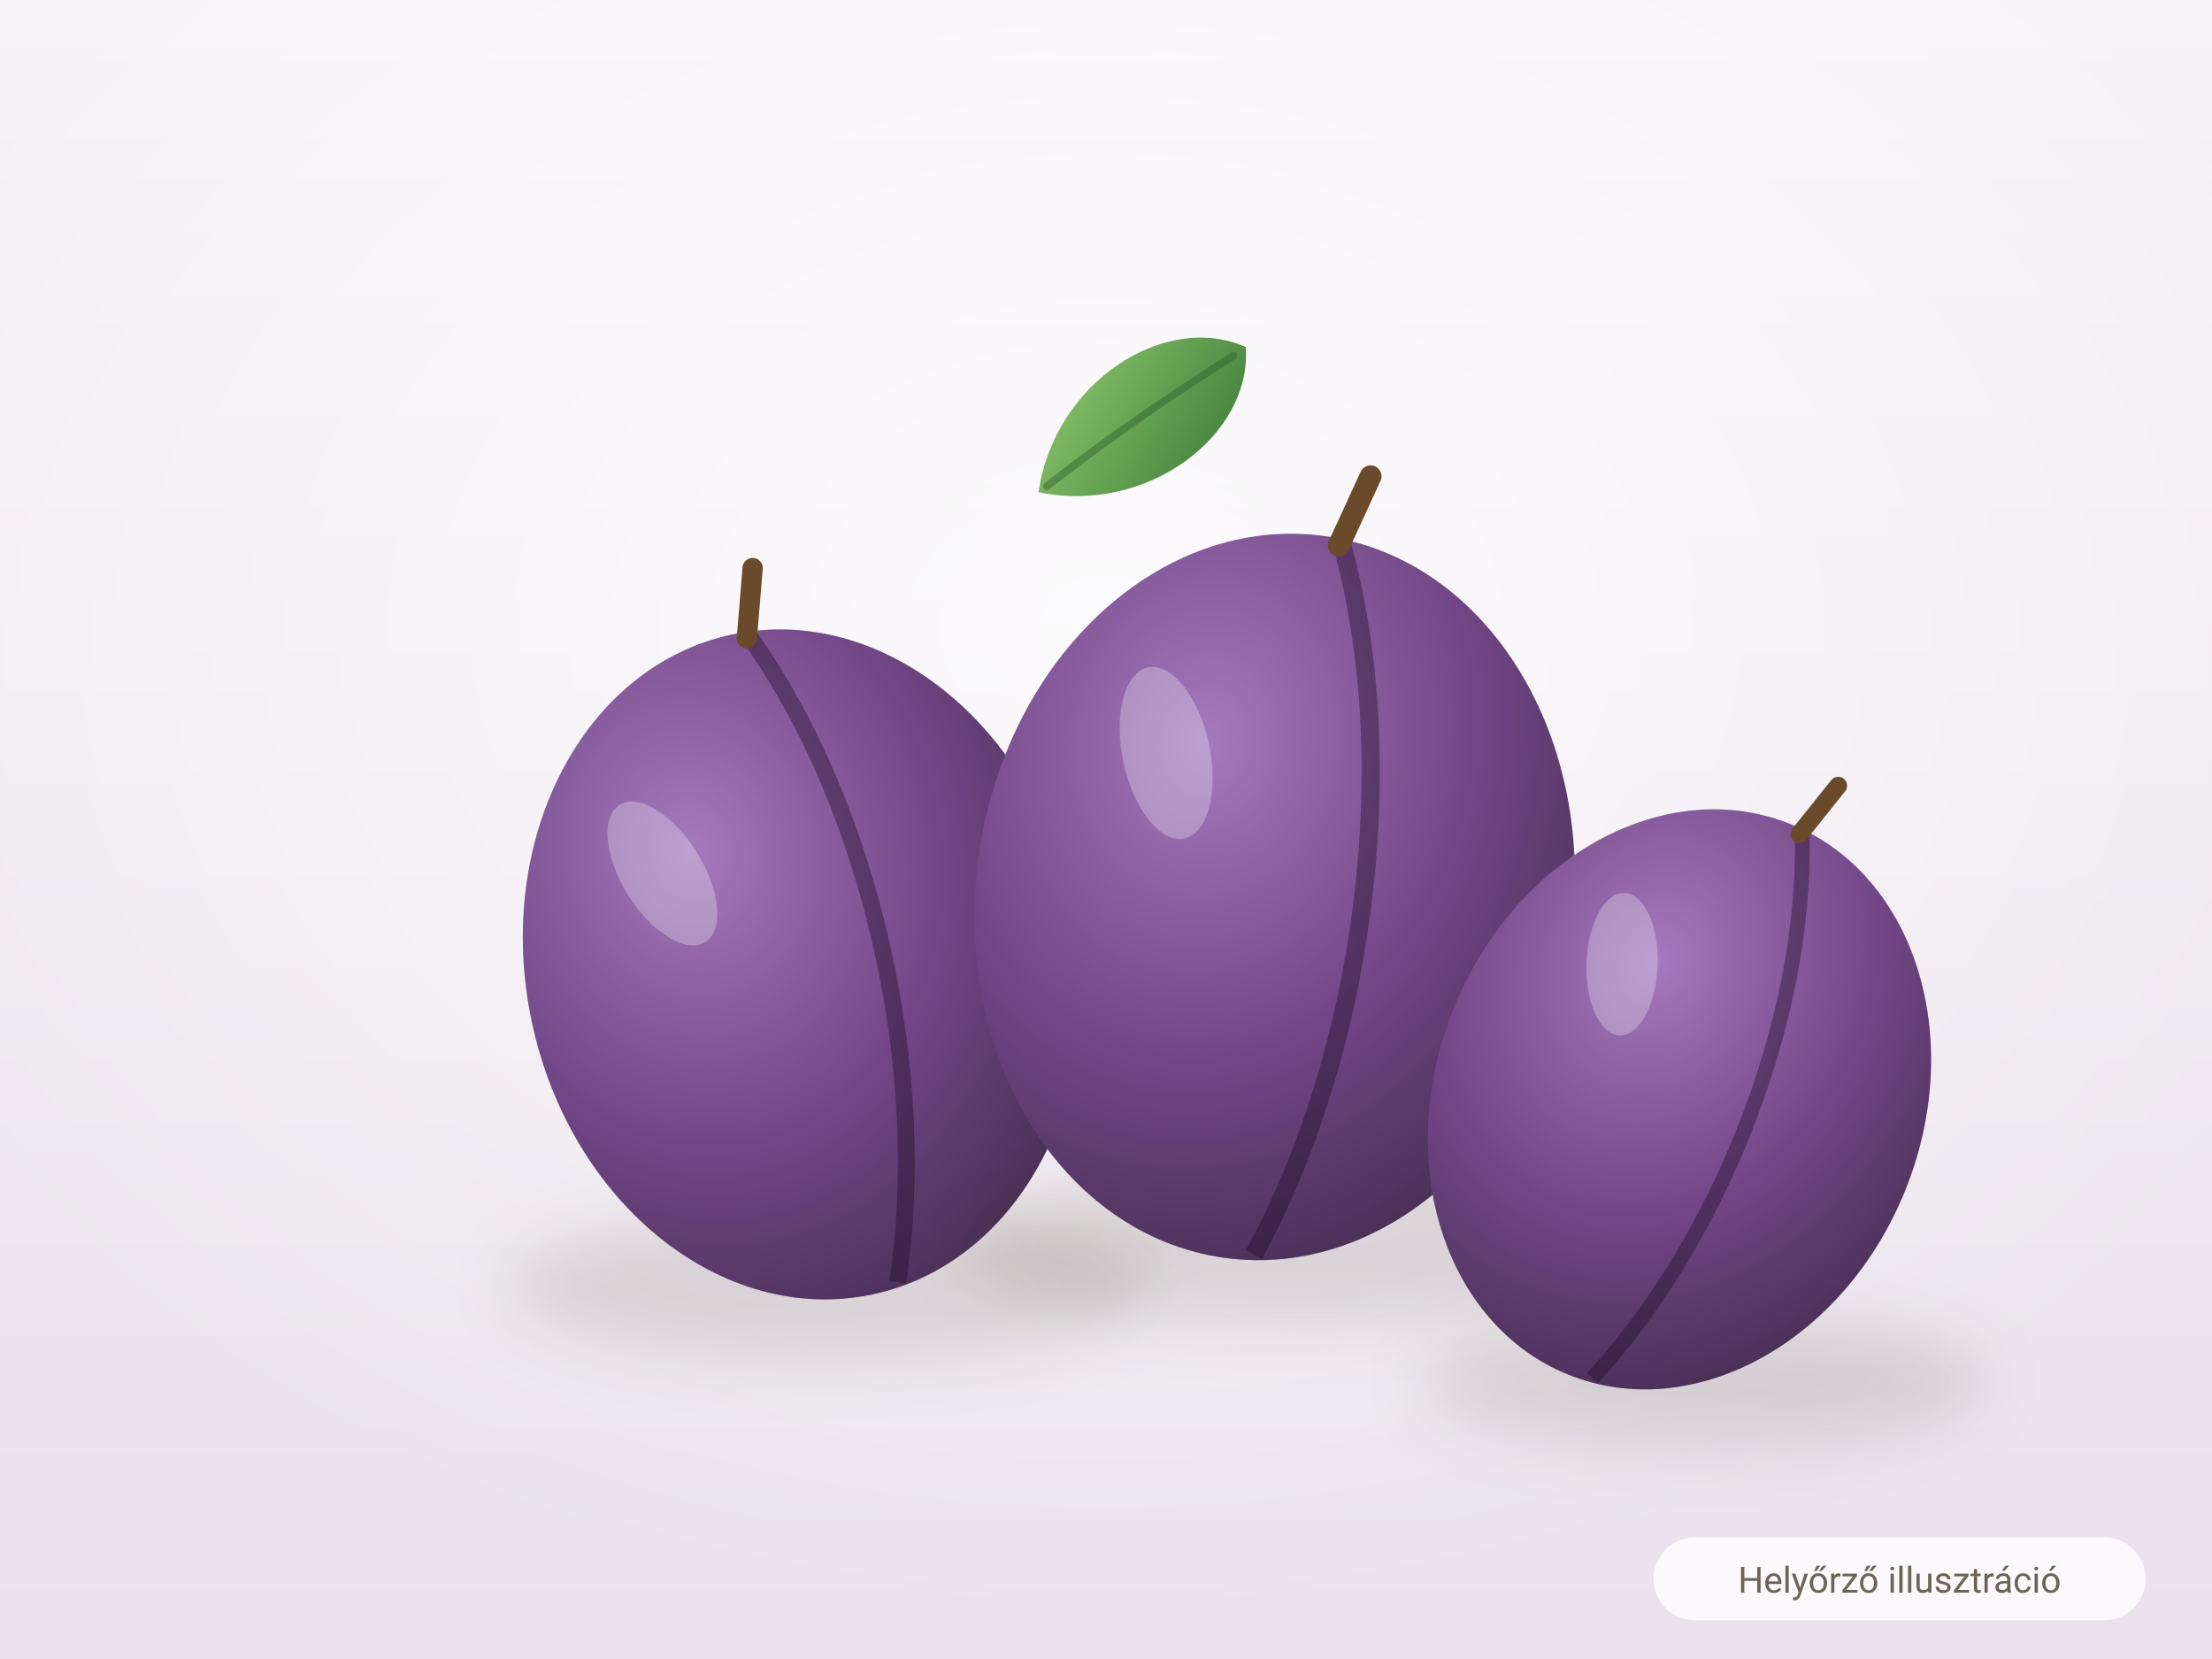
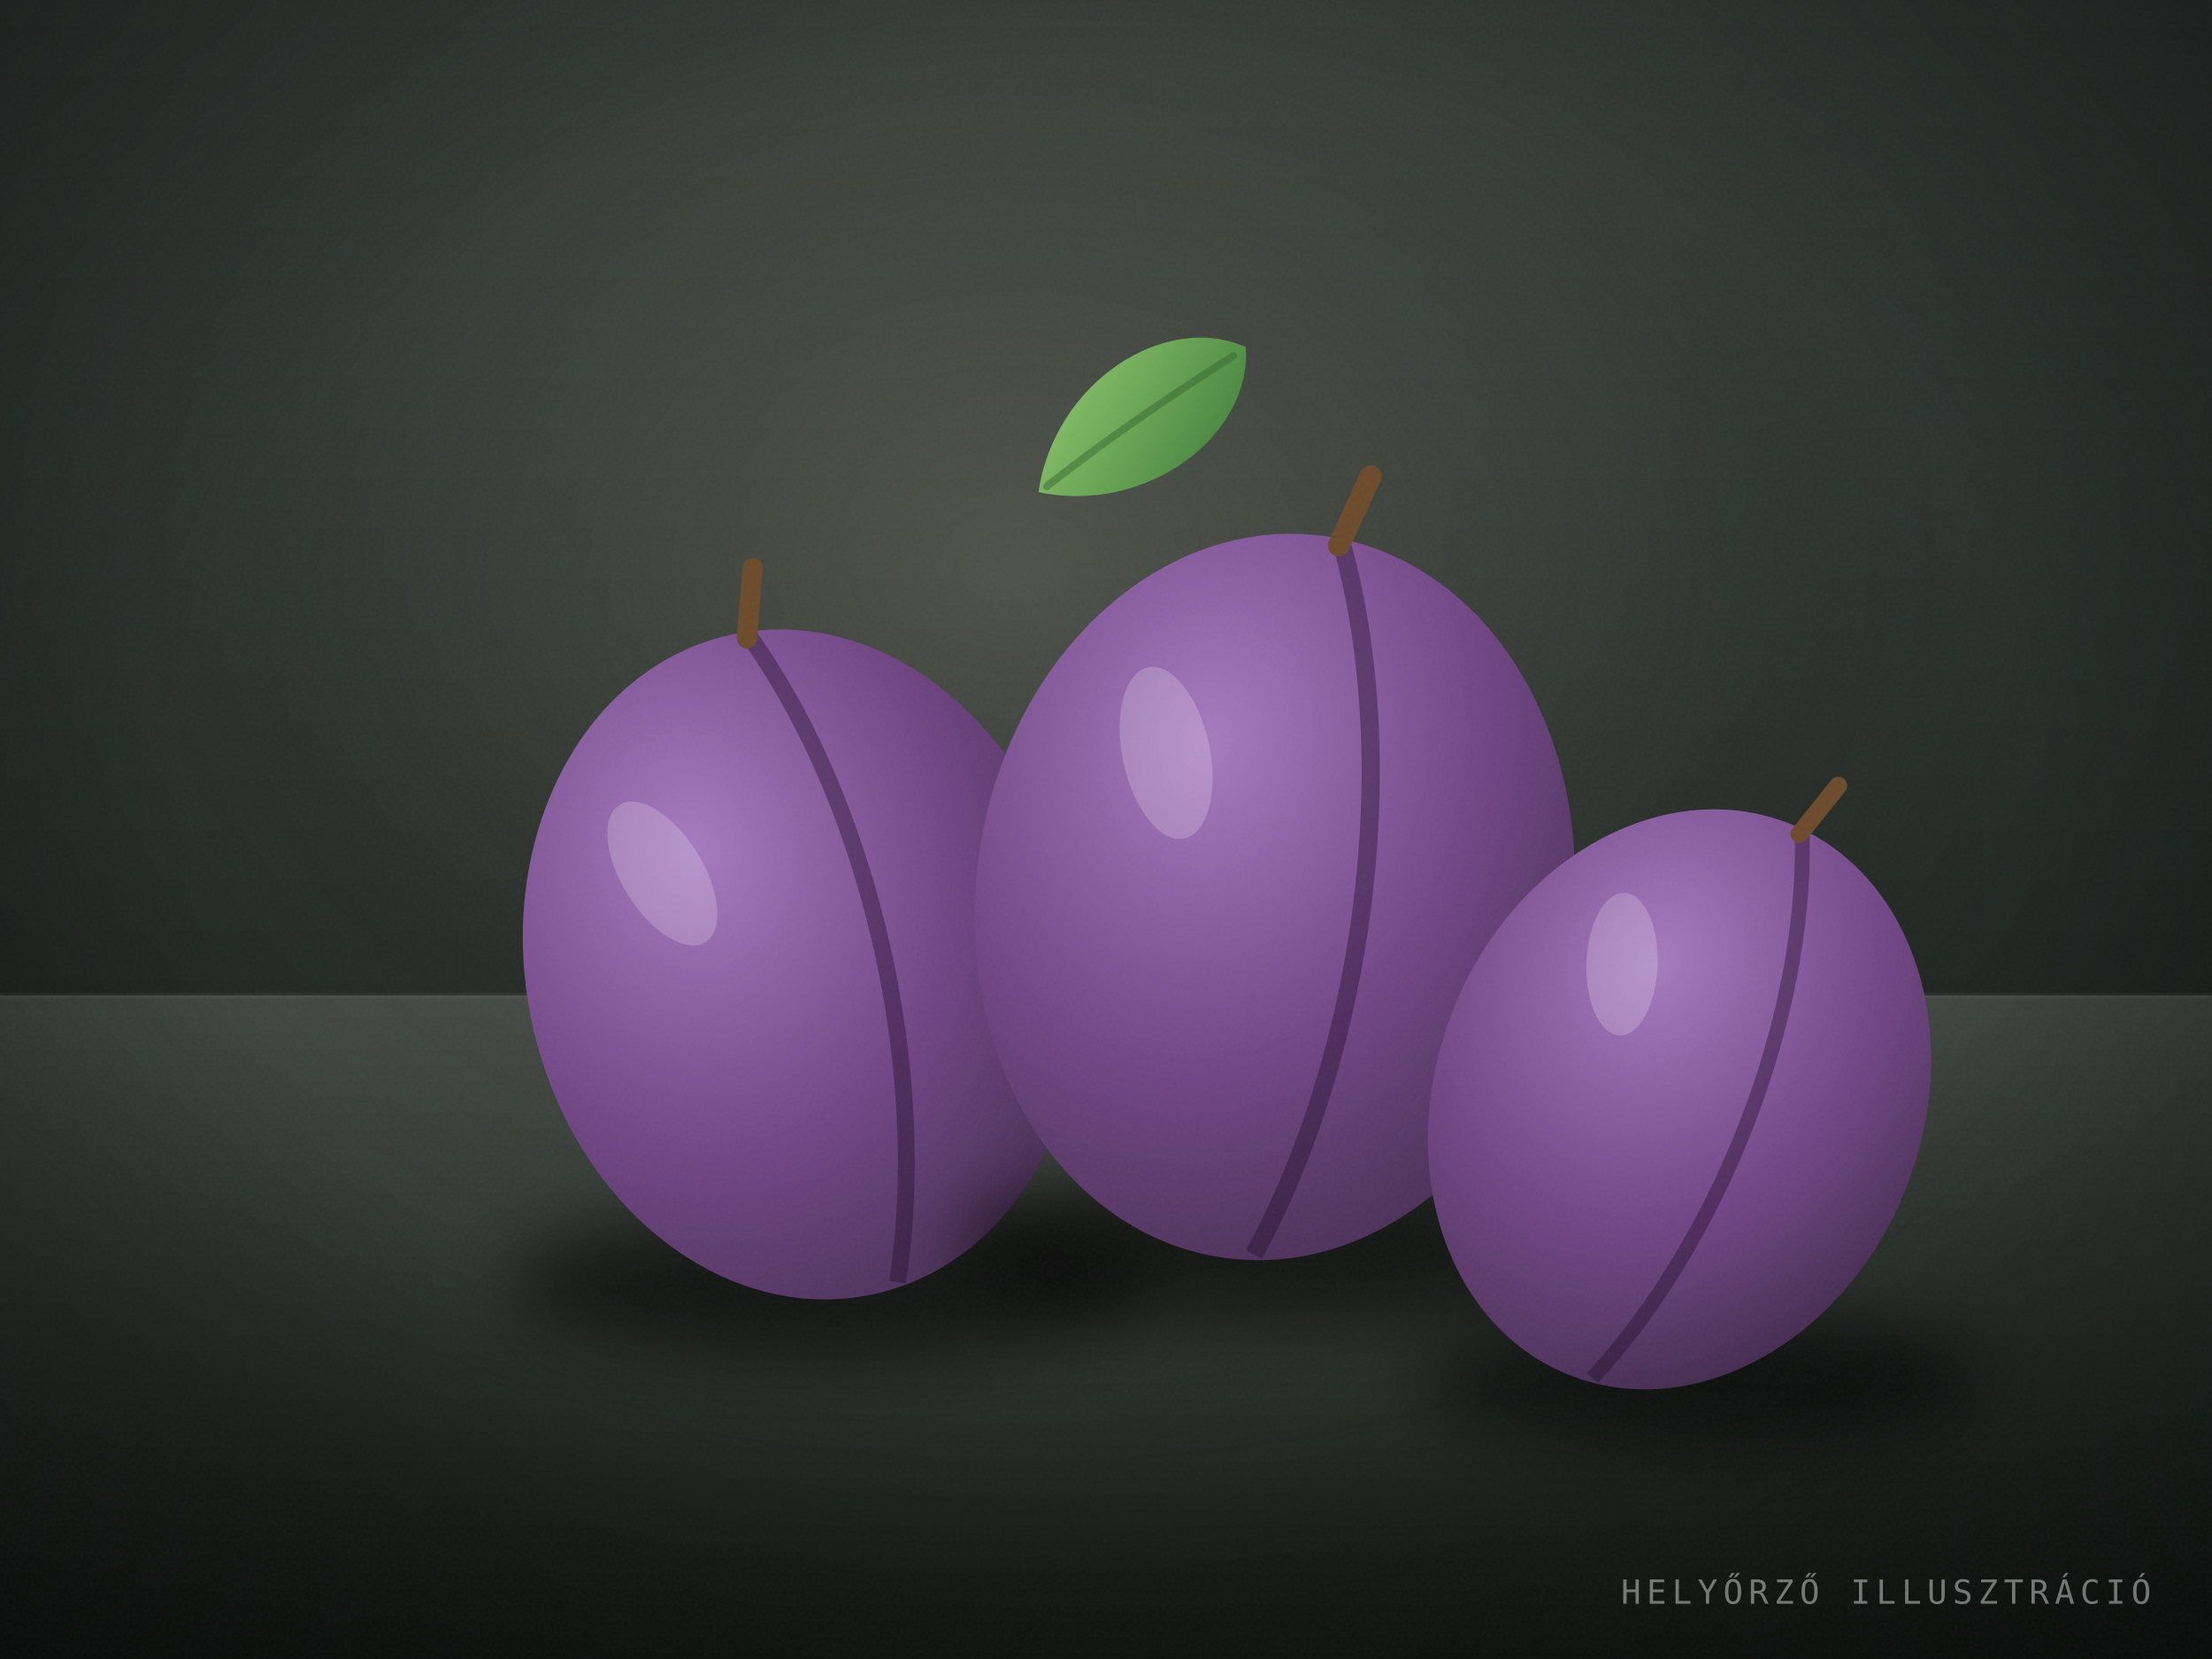
<svg xmlns="http://www.w3.org/2000/svg" viewBox="0 0 800 600" width="800" height="600" role="img">
  <defs>
    <linearGradient id="bg" x1="0" y1="0" x2="0" y2="1">
-       <stop offset="0" stop-color="#F7F3F7" />
-       <stop offset="1" stop-color="#E9E1EB" />
+       <stop offset="0" stop-color="#2c3330" />
+       <stop offset="1" stop-color="#0d120f" />
    </linearGradient>
-     <radialGradient id="glow" cx="50%" cy="38%" r="60%">
-       <stop offset="0" stop-color="#fff" stop-opacity="0.75" />
-       <stop offset="1" stop-color="#fff" stop-opacity="0" />
+     <linearGradient id="floor" x1="0" y1="0" x2="0" y2="1">
+       <stop offset="0" stop-color="#3a403c" />
+       <stop offset="1" stop-color="#101612" />
+     </linearGradient>
+     <radialGradient id="spot" cx="46%" cy="34%" r="62%">
+       <stop offset="0" stop-color="#fff6df" stop-opacity="0.2" />
+       <stop offset="0.55" stop-color="#fff6df" stop-opacity="0.05" />
+       <stop offset="1" stop-color="#fff6df" stop-opacity="0" />
+     </radialGradient>
+     <radialGradient id="vig" cx="50%" cy="45%" r="75%">
+       <stop offset="0.55" stop-color="#000" stop-opacity="0" />
+       <stop offset="1" stop-color="#000" stop-opacity="0.55" />
    </radialGradient>
    <filter id="soft" x="-50%" y="-50%" width="200%" height="200%">
-       <feGaussianBlur stdDeviation="9" />
+       <feGaussianBlur stdDeviation="10" />
+     </filter>
+     <filter id="grain">
+       <feTurbulence type="fractalNoise" baseFrequency="0.9" numOctaves="2" stitchTiles="stitch" />
+       <feColorMatrix values="0 0 0 0 1  0 0 0 0 1  0 0 0 0 1  0 0 0 0.5 0" />
    </filter>
    <radialGradient id="pl1" cx="35%" cy="30%" r="75%">
      <stop offset="0" stop-color="#9B6BB5" />
      <stop offset="0.6" stop-color="#5B2A6E" />
      <stop offset="1" stop-color="#2C1036" />
    </radialGradient>
    <radialGradient id="pl2" cx="35%" cy="30%" r="75%">
      <stop offset="0" stop-color="#9B6BB5" />
      <stop offset="0.6" stop-color="#5B2A6E" />
      <stop offset="1" stop-color="#2C1036" />
    </radialGradient>
    <radialGradient id="pl3" cx="35%" cy="30%" r="75%">
      <stop offset="0" stop-color="#9B6BB5" />
      <stop offset="0.6" stop-color="#5B2A6E" />
      <stop offset="1" stop-color="#2C1036" />
    </radialGradient>
    <linearGradient id="lf4" x1="0" y1="0" x2="1" y2="1">
      <stop offset="0" stop-color="#8CC56B" />
      <stop offset="1" stop-color="#3F7D3A" />
    </linearGradient>
  </defs>
  <rect width="800" height="600" fill="url(#bg)" />
-   <rect width="800" height="600" fill="url(#glow)" />
+   <rect y="360" width="800" height="240" fill="url(#floor)" />
+   <rect y="359" width="800" height="2" fill="#ffffff" opacity="0.04" />
+   <rect width="800" height="600" fill="url(#spot)" />
  <g transform="translate(400 300) scale(1.22) translate(-400 -300)">
-     <ellipse cx="318" cy="435" rx="95" ry="22" fill="#3b2f1e" opacity="0.13" filter="url(#soft)" />
+     <ellipse cx="318" cy="435" rx="95" ry="22" fill="#000" opacity="0.6" filter="url(#soft)" />
    <g transform="translate(310 340) rotate(-12) scale(100)">
      <ellipse rx="0.82" ry="1" fill="url(#pl1)" />
      <ellipse rx="0.82" ry="1" fill="#C8B6E2" opacity="0.2" />
      <path d="M0.05 -0.98 C0.3 -0.4 0.3 0.4 0.08 0.98" stroke="#1e0a26" stroke-opacity="0.4" stroke-width="0.05" fill="none" />
      <path d="M0.04 -0.98 L0.1 -1.18" stroke="#6B4A2B" stroke-width="0.06" stroke-linecap="round" />
-       <ellipse cx="-0.35" cy="-0.35" rx="0.12" ry="0.24" transform="rotate(-20 -0.35 -0.35)" fill="#fff" opacity="0.28" />
+       <ellipse cx="-0.35" cy="-0.35" rx="0.12" ry="0.24" transform="rotate(-20 -0.35 -0.35)" fill="#fff" opacity="0.196" />
    </g>
-     <ellipse cx="458.64" cy="422.6" rx="102.6" ry="23.76" fill="#3b2f1e" opacity="0.13" filter="url(#soft)" />
+     <ellipse cx="458.64" cy="422.6" rx="102.6" ry="23.76" fill="#000" opacity="0.6" filter="url(#soft)" />
    <g transform="translate(450 320) rotate(8) scale(108)">
      <ellipse rx="0.82" ry="1" fill="url(#pl2)" />
      <ellipse rx="0.82" ry="1" fill="#C8B6E2" opacity="0.2" />
      <path d="M0.05 -0.98 C0.3 -0.4 0.3 0.4 0.08 0.98" stroke="#1e0a26" stroke-opacity="0.4" stroke-width="0.05" fill="none" />
      <path d="M0.04 -0.98 L0.1 -1.18" stroke="#6B4A2B" stroke-width="0.06" stroke-linecap="round" />
-       <ellipse cx="-0.35" cy="-0.35" rx="0.12" ry="0.24" transform="rotate(-20 -0.35 -0.35)" fill="#fff" opacity="0.28" />
+       <ellipse cx="-0.35" cy="-0.35" rx="0.12" ry="0.24" transform="rotate(-20 -0.35 -0.35)" fill="#fff" opacity="0.196" />
    </g>
-     <ellipse cx="577.04" cy="463.6" rx="83.6" ry="19.36" fill="#3b2f1e" opacity="0.13" filter="url(#soft)" />
+     <ellipse cx="577.04" cy="463.6" rx="83.6" ry="19.36" fill="#000" opacity="0.6" filter="url(#soft)" />
    <g transform="translate(570 380) rotate(22) scale(88)">
      <ellipse rx="0.82" ry="1" fill="url(#pl3)" />
      <ellipse rx="0.82" ry="1" fill="#C8B6E2" opacity="0.2" />
      <path d="M0.05 -0.98 C0.3 -0.4 0.3 0.4 0.08 0.98" stroke="#1e0a26" stroke-opacity="0.4" stroke-width="0.05" fill="none" />
      <path d="M0.04 -0.98 L0.1 -1.18" stroke="#6B4A2B" stroke-width="0.06" stroke-linecap="round" />
-       <ellipse cx="-0.35" cy="-0.35" rx="0.12" ry="0.24" transform="rotate(-20 -0.35 -0.35)" fill="#fff" opacity="0.28" />
+       <ellipse cx="-0.35" cy="-0.35" rx="0.12" ry="0.24" transform="rotate(-20 -0.35 -0.35)" fill="#fff" opacity="0.196" />
    </g>
    <g transform="translate(380 200) rotate(-35) scale(75)">
      <path d="M0 0 C0.3 -0.32 0.82 -0.3 1 0 C0.82 0.3 0.3 0.32 0 0Z" fill="url(#lf4)" />
      <path d="M0.04 0 C0.4 -0.02 0.7 -0.01 0.94 0" stroke="#2f5f2c" stroke-opacity="0.45" stroke-width="0.03" fill="none" stroke-linecap="round" />
    </g>
  </g>
-   <g transform="translate(776 578)">
-     <rect x="-178" y="-22" width="178" height="30" rx="15" fill="#fff" opacity="0.8" />
-     <text x="-89" y="-2" text-anchor="middle" font-family="system-ui, -apple-system, Segoe UI, Roboto, sans-serif" font-size="13" fill="#6b6457">Helyőrző illusztráció</text>
-   </g>
+   <rect width="800" height="600" fill="url(#vig)" />
+   <rect width="800" height="600" filter="url(#grain)" opacity="0.07" />
+   <text x="778" y="580" text-anchor="end" font-family="ui-monospace, SFMono-Regular, Menlo, monospace" font-size="12" letter-spacing="2" fill="#ffffff" fill-opacity="0.42">HELYŐRZŐ ILLUSZTRÁCIÓ</text>
</svg>
